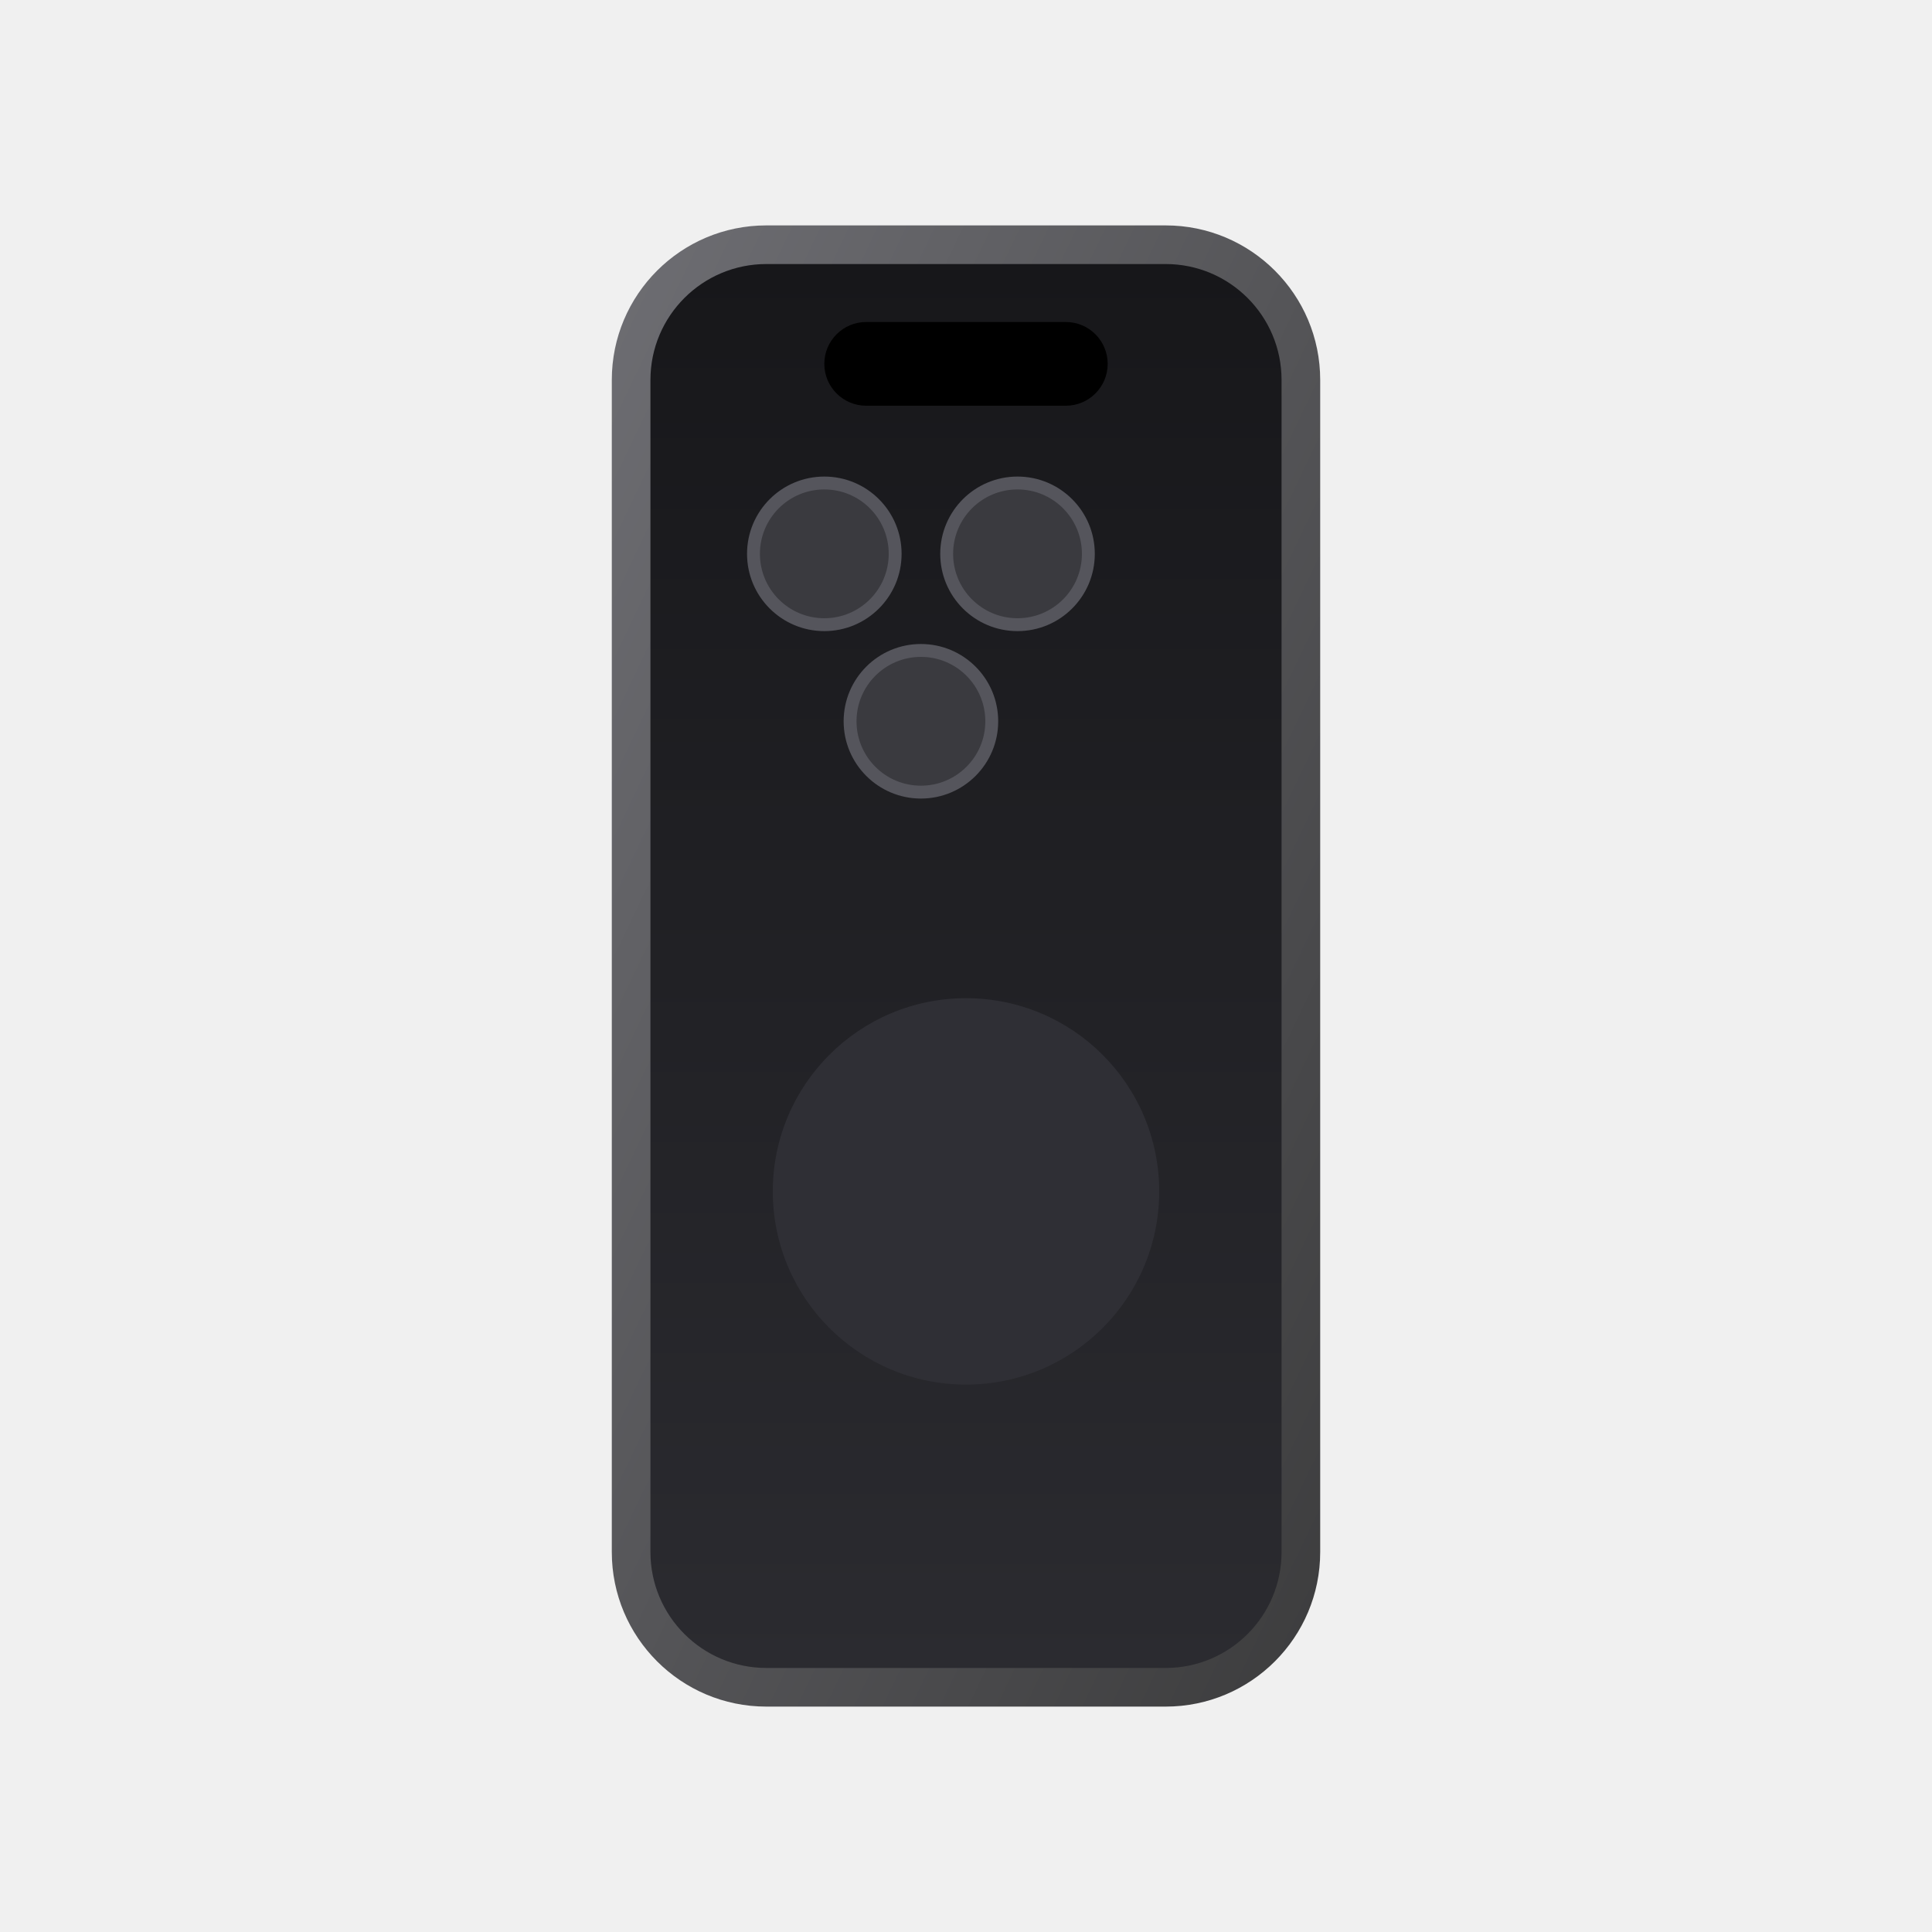
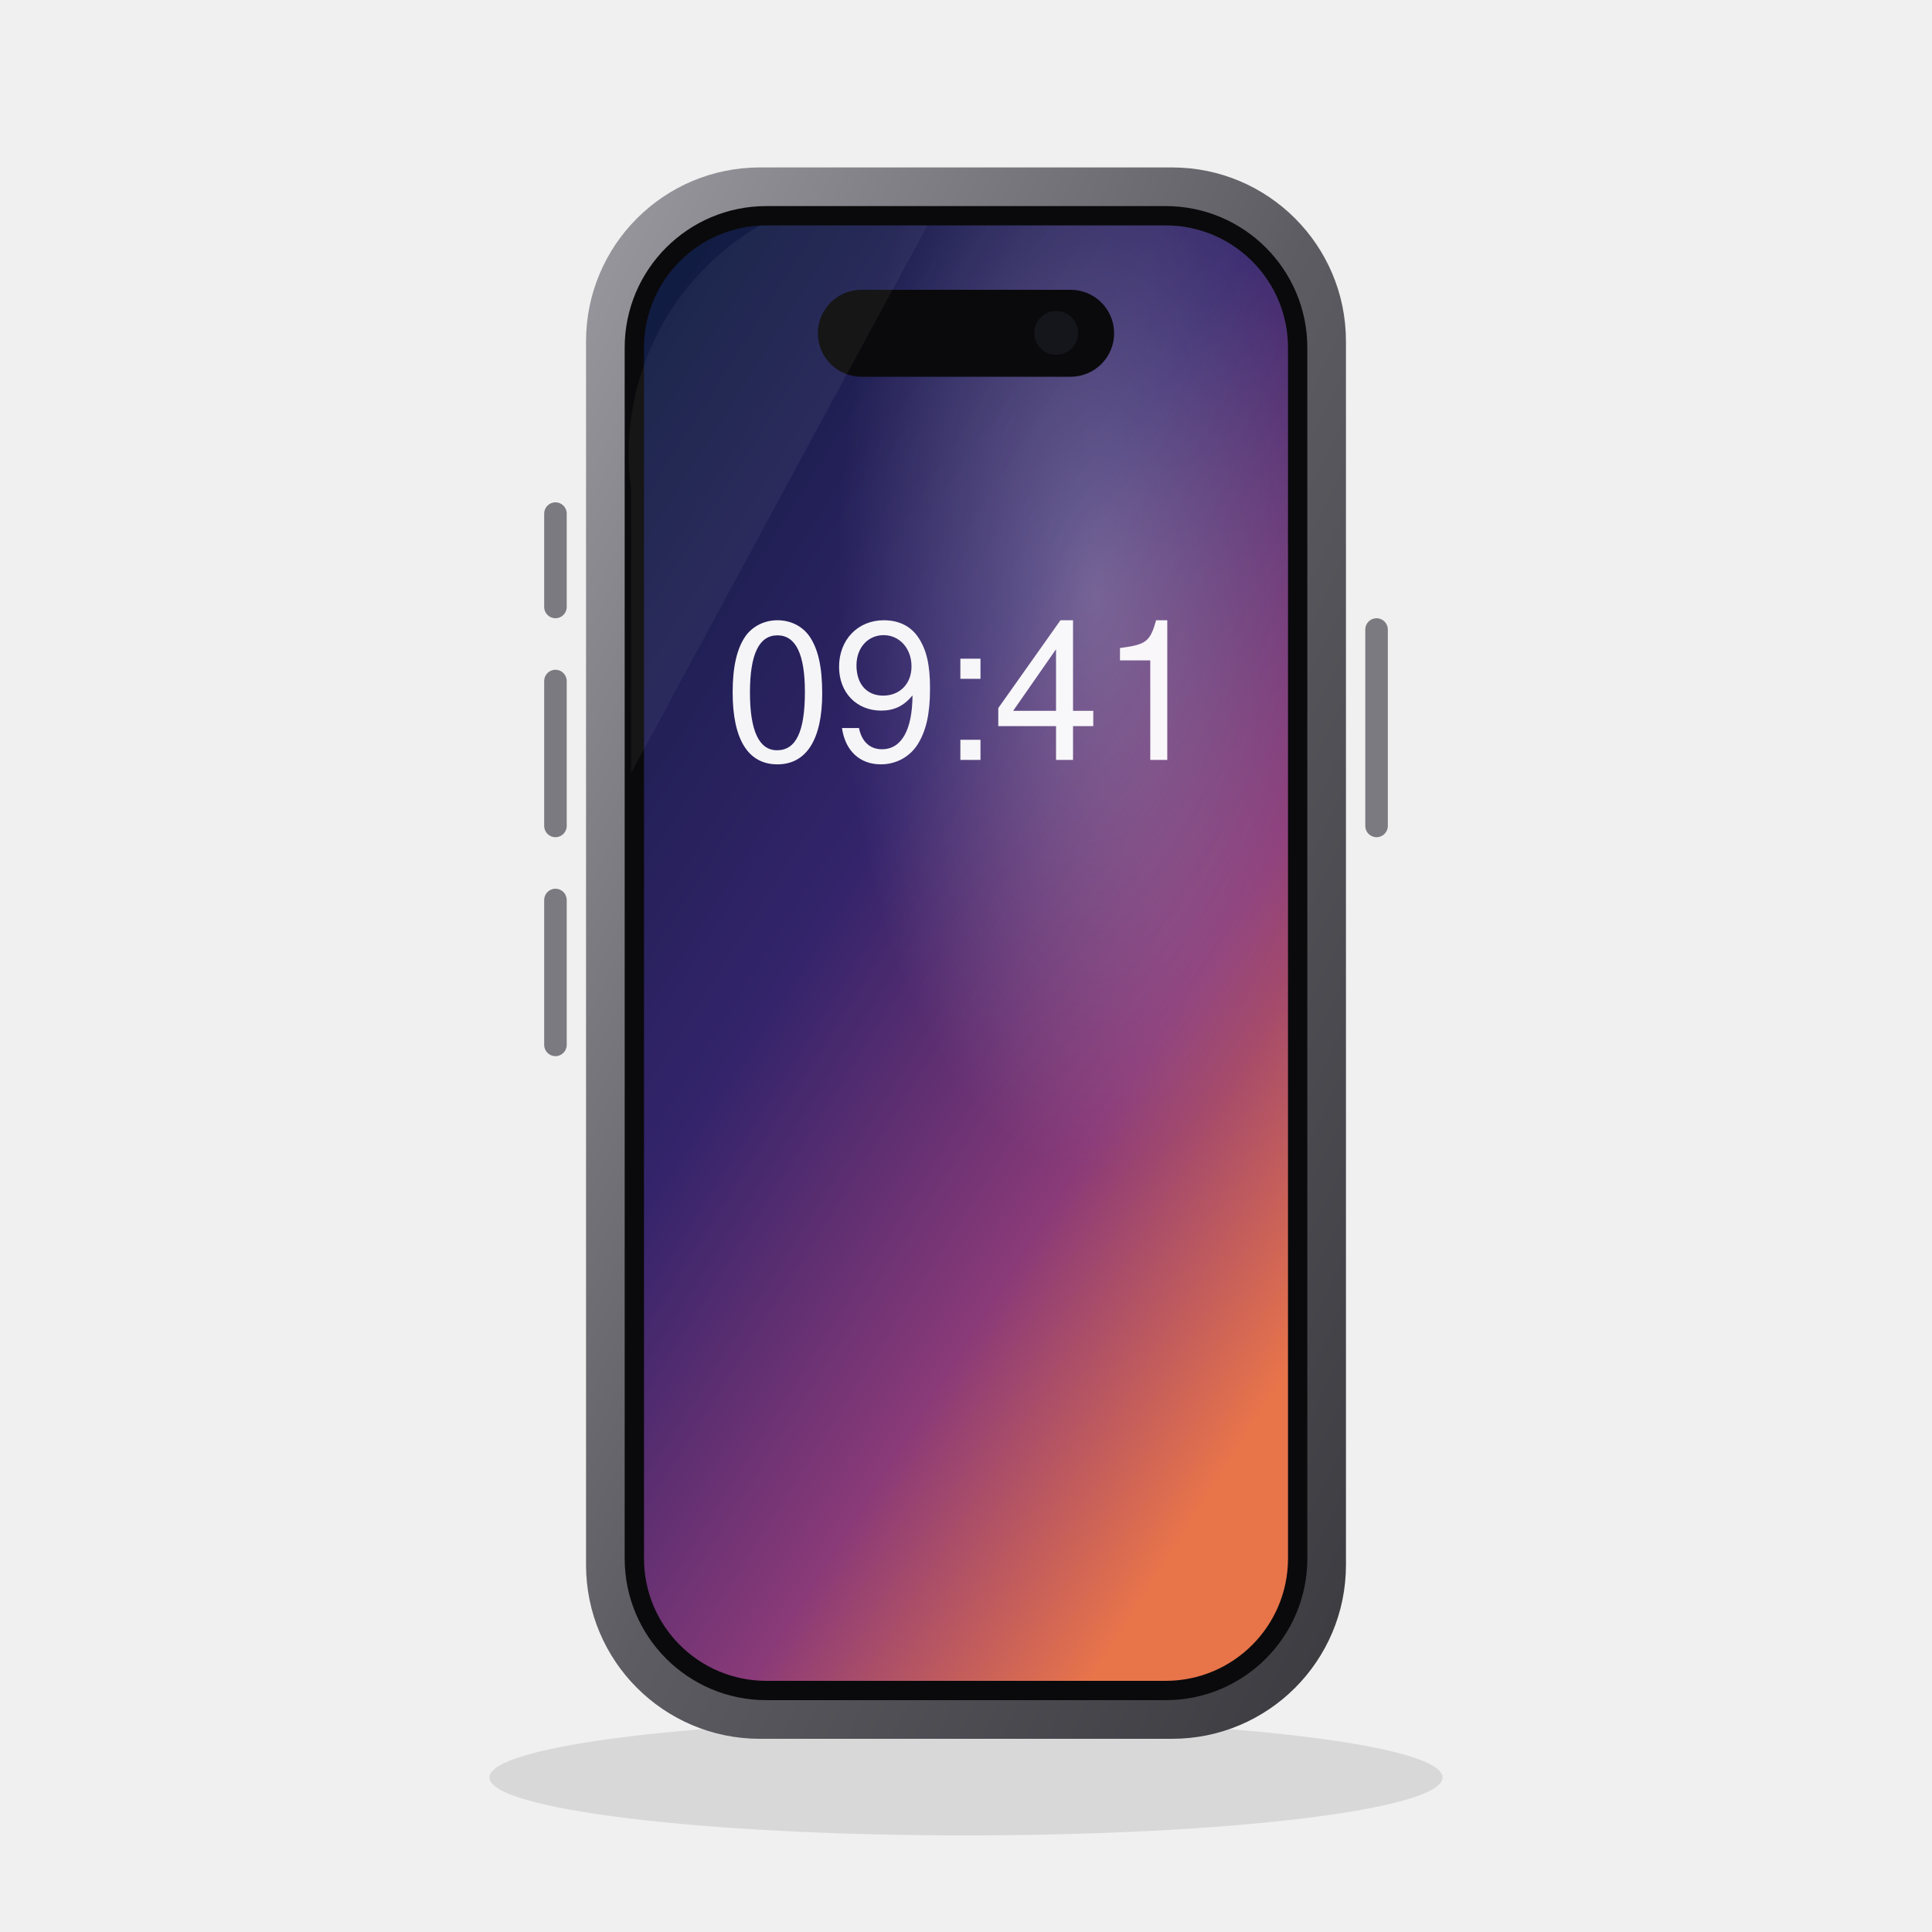
<svg xmlns="http://www.w3.org/2000/svg" viewBox="0 0 300 300">
  <defs>
-     <linearGradient id="t" x1="0" y1="0" x2="1" y2="1">
-       <stop offset="0" stop-color="#6e6e73" />
-       <stop offset="1" stop-color="#3c3c3d" />
+     <linearGradient id="pf" x1="0" y1="0" x2="1" y2="1">
+       <stop offset="0" stop-color="#9a9aa0" />
+       <stop offset=".5" stop-color="#5c5c62" />
+       <stop offset="1" stop-color="#3a3a3f" />
    </linearGradient>
-     <linearGradient id="g" x1="0" y1="0" x2="0" y2="1">
-       <stop offset="0" stop-color="#17171a" />
-       <stop offset="1" stop-color="#2b2b30" />
+     <linearGradient id="pw" x1="0" y1="0" x2=".7" y2="1">
+       <stop offset="0" stop-color="#0d1b3e" />
+       <stop offset=".45" stop-color="#34246b" />
+       <stop offset=".75" stop-color="#8a3a78" />
+       <stop offset="1" stop-color="#e8744a" />
    </linearGradient>
+     <radialGradient id="pg" cx=".7" cy=".25" r=".8">
+       <stop offset="0" stop-color="#ffffff" stop-opacity=".28" />
+       <stop offset=".5" stop-color="#ffffff" stop-opacity="0" />
+     </radialGradient>
  </defs>
-   <rect x="95" y="35" width="110" height="230" rx="24" fill="url(#t)" />
-   <rect x="101" y="41" width="98" height="218" rx="18" fill="url(#g)" />
-   <rect x="128" y="50" width="44" height="13" rx="6.5" fill="#000" />
-   <g fill="#3a3a3f" stroke="#55555c" stroke-width="2">
-     <circle cx="128" cy="86" r="11" />
-     <circle cx="158" cy="86" r="11" />
-     <circle cx="143" cy="112" r="11" />
-   </g>
-   <circle cx="150" cy="185" r="30" fill="#2f2f35" />
+   <ellipse cx="150" cy="276" rx="74" ry="9" fill="#000" opacity=".10" />
+   <rect x="91" y="26" width="118" height="244" rx="27" fill="url(#pf)" />
+   <rect x="212" y="96" width="3.5" height="34" rx="1.75" fill="#7a7a80" />
+   <rect x="84.5" y="78" width="3.5" height="18" rx="1.75" fill="#7a7a80" />
+   <rect x="84.5" y="104" width="3.5" height="26" rx="1.75" fill="#7a7a80" />
+   <rect x="84.5" y="138" width="3.5" height="26" rx="1.75" fill="#7a7a80" />
+   <rect x="97" y="32" width="106" height="232" rx="22" fill="#0a0a0c" />
+   <rect x="100" y="35" width="100" height="226" rx="19" fill="url(#pw)" />
+   <rect x="100" y="35" width="100" height="226" rx="19" fill="url(#pg)" />
+   <rect x="127" y="45" width="46" height="13.5" rx="6.75" fill="#0a0a0c" />
+   <circle cx="164" cy="51.7" r="3.4" fill="#15151c" />
+   <path d="M118 35h26L98 120v-44a41 41 0 0 1 20-41z" fill="#fff" opacity=".05" />
+   <text x="150" y="118" font-family="Helvetica,Arial" font-size="30" font-weight="200" fill="#fff" text-anchor="middle" opacity=".95">09:41</text>
</svg>
